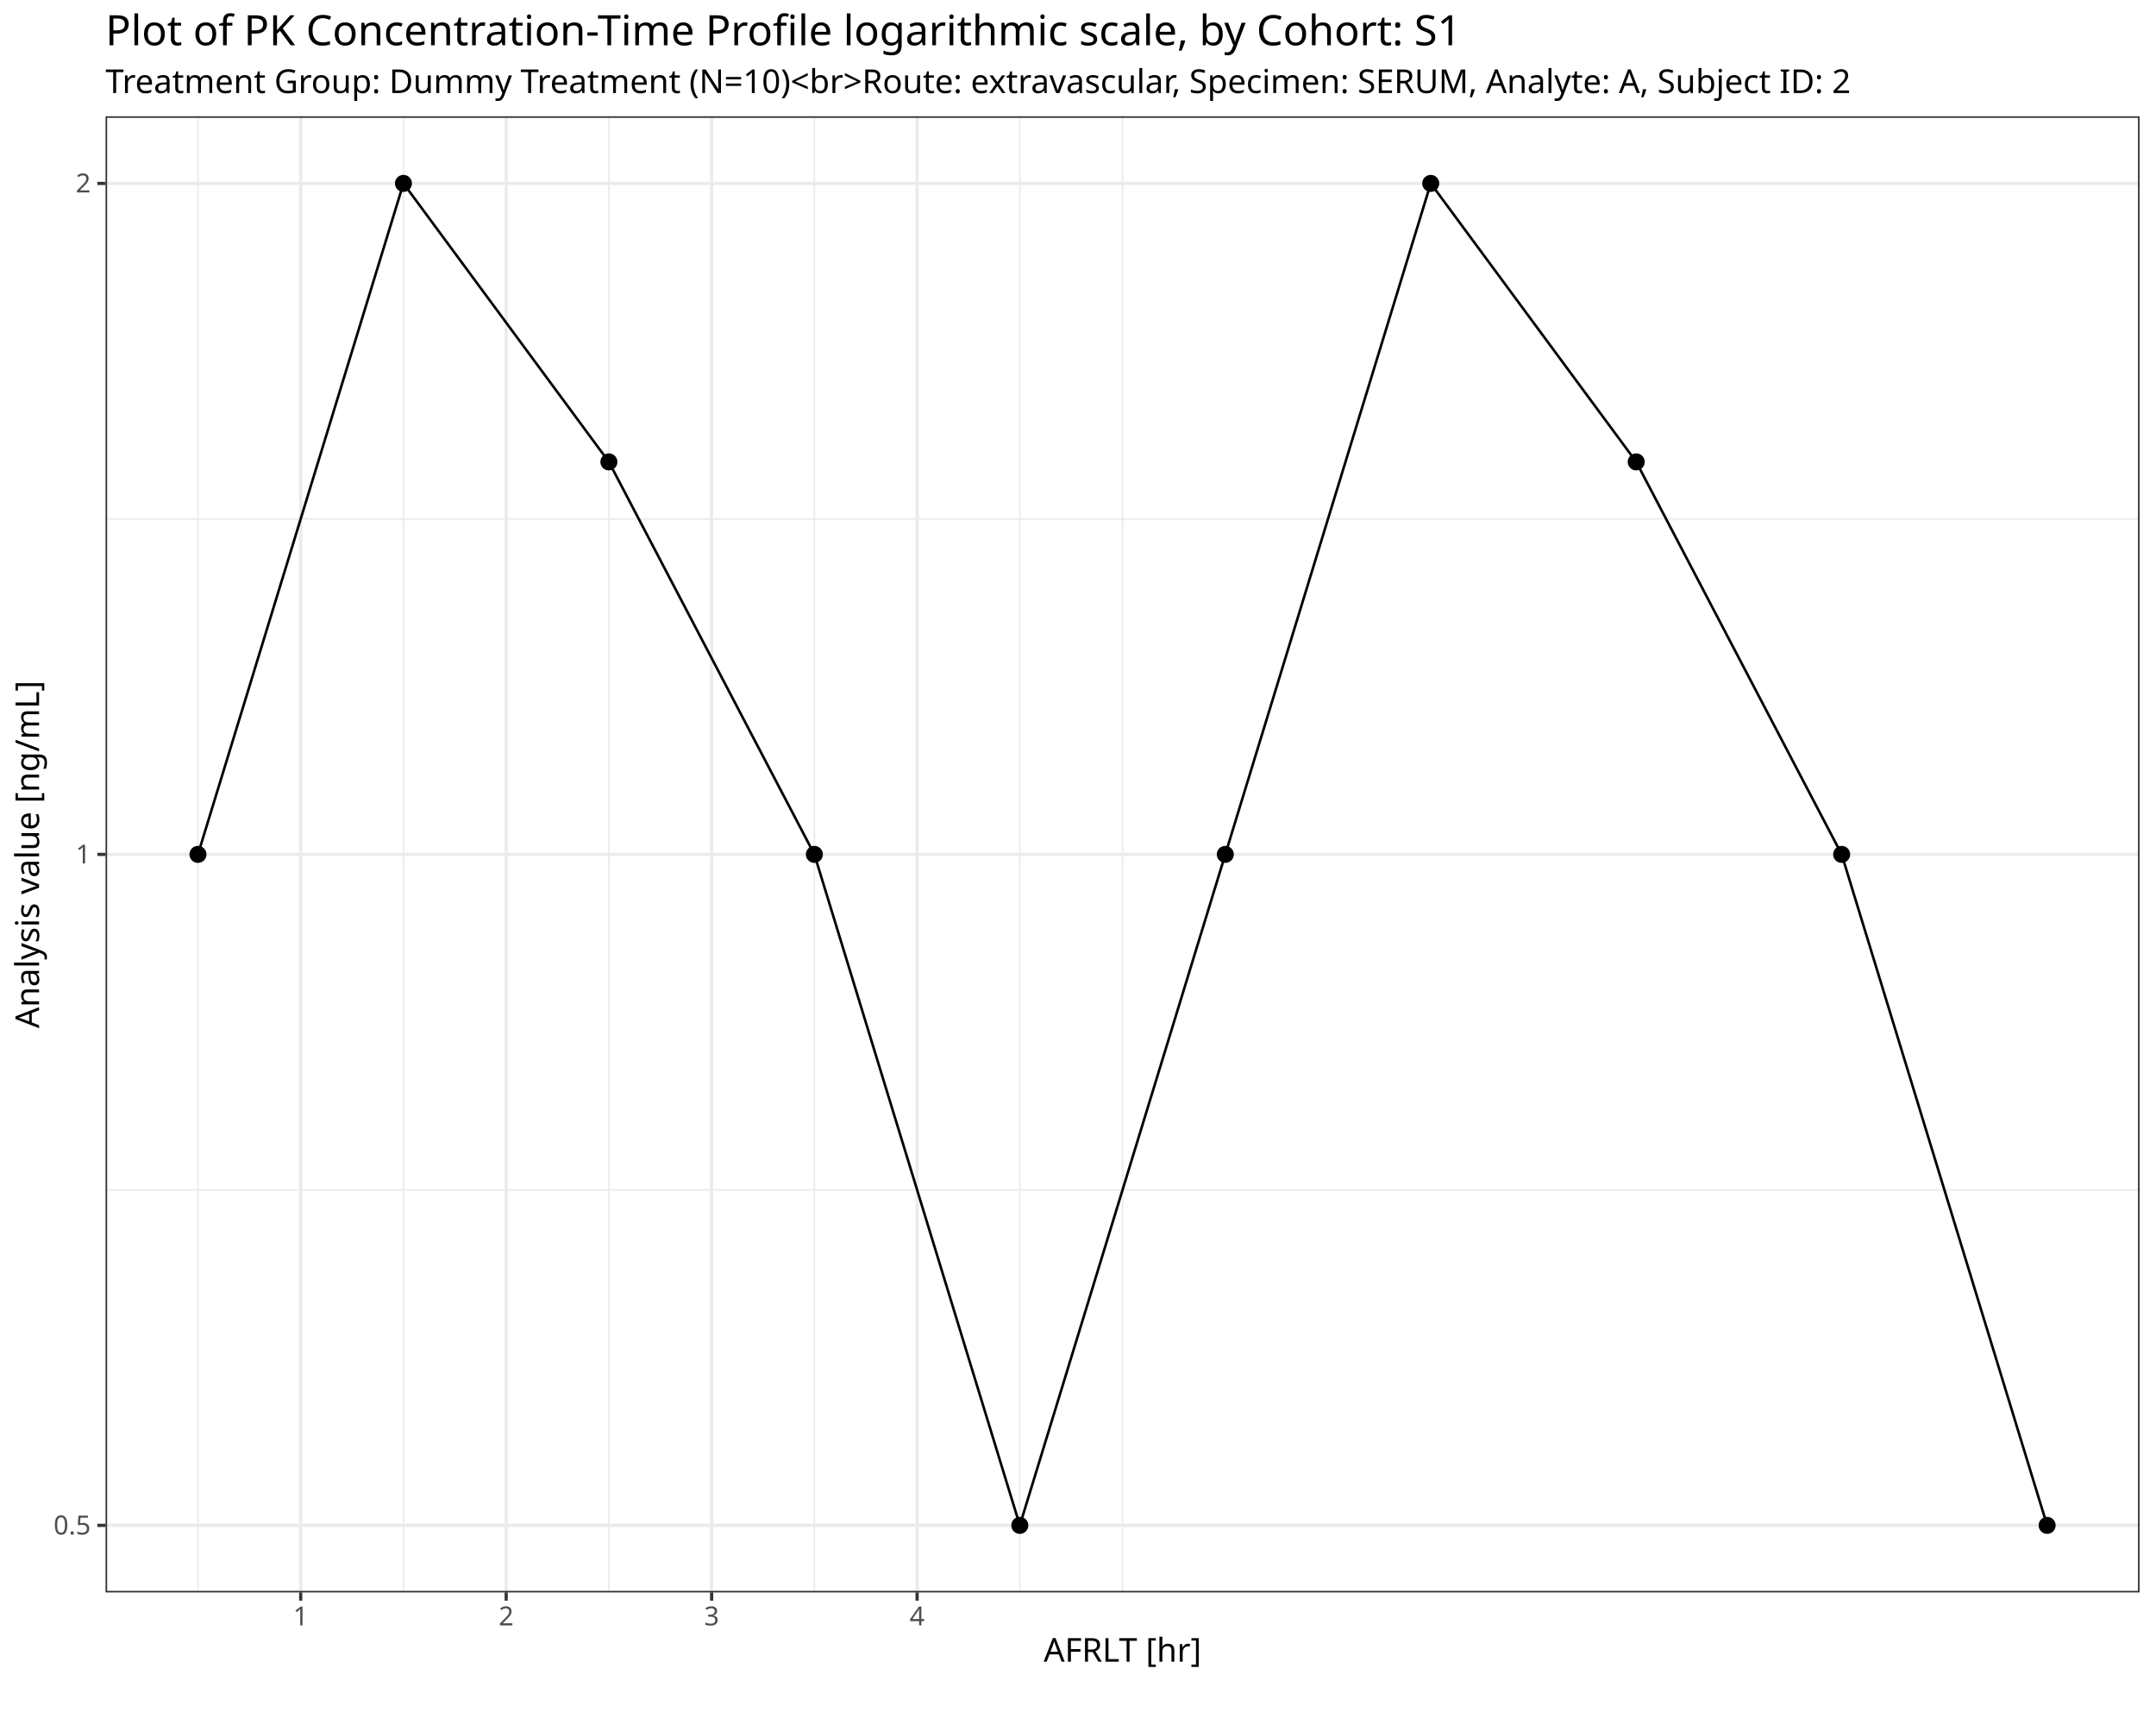
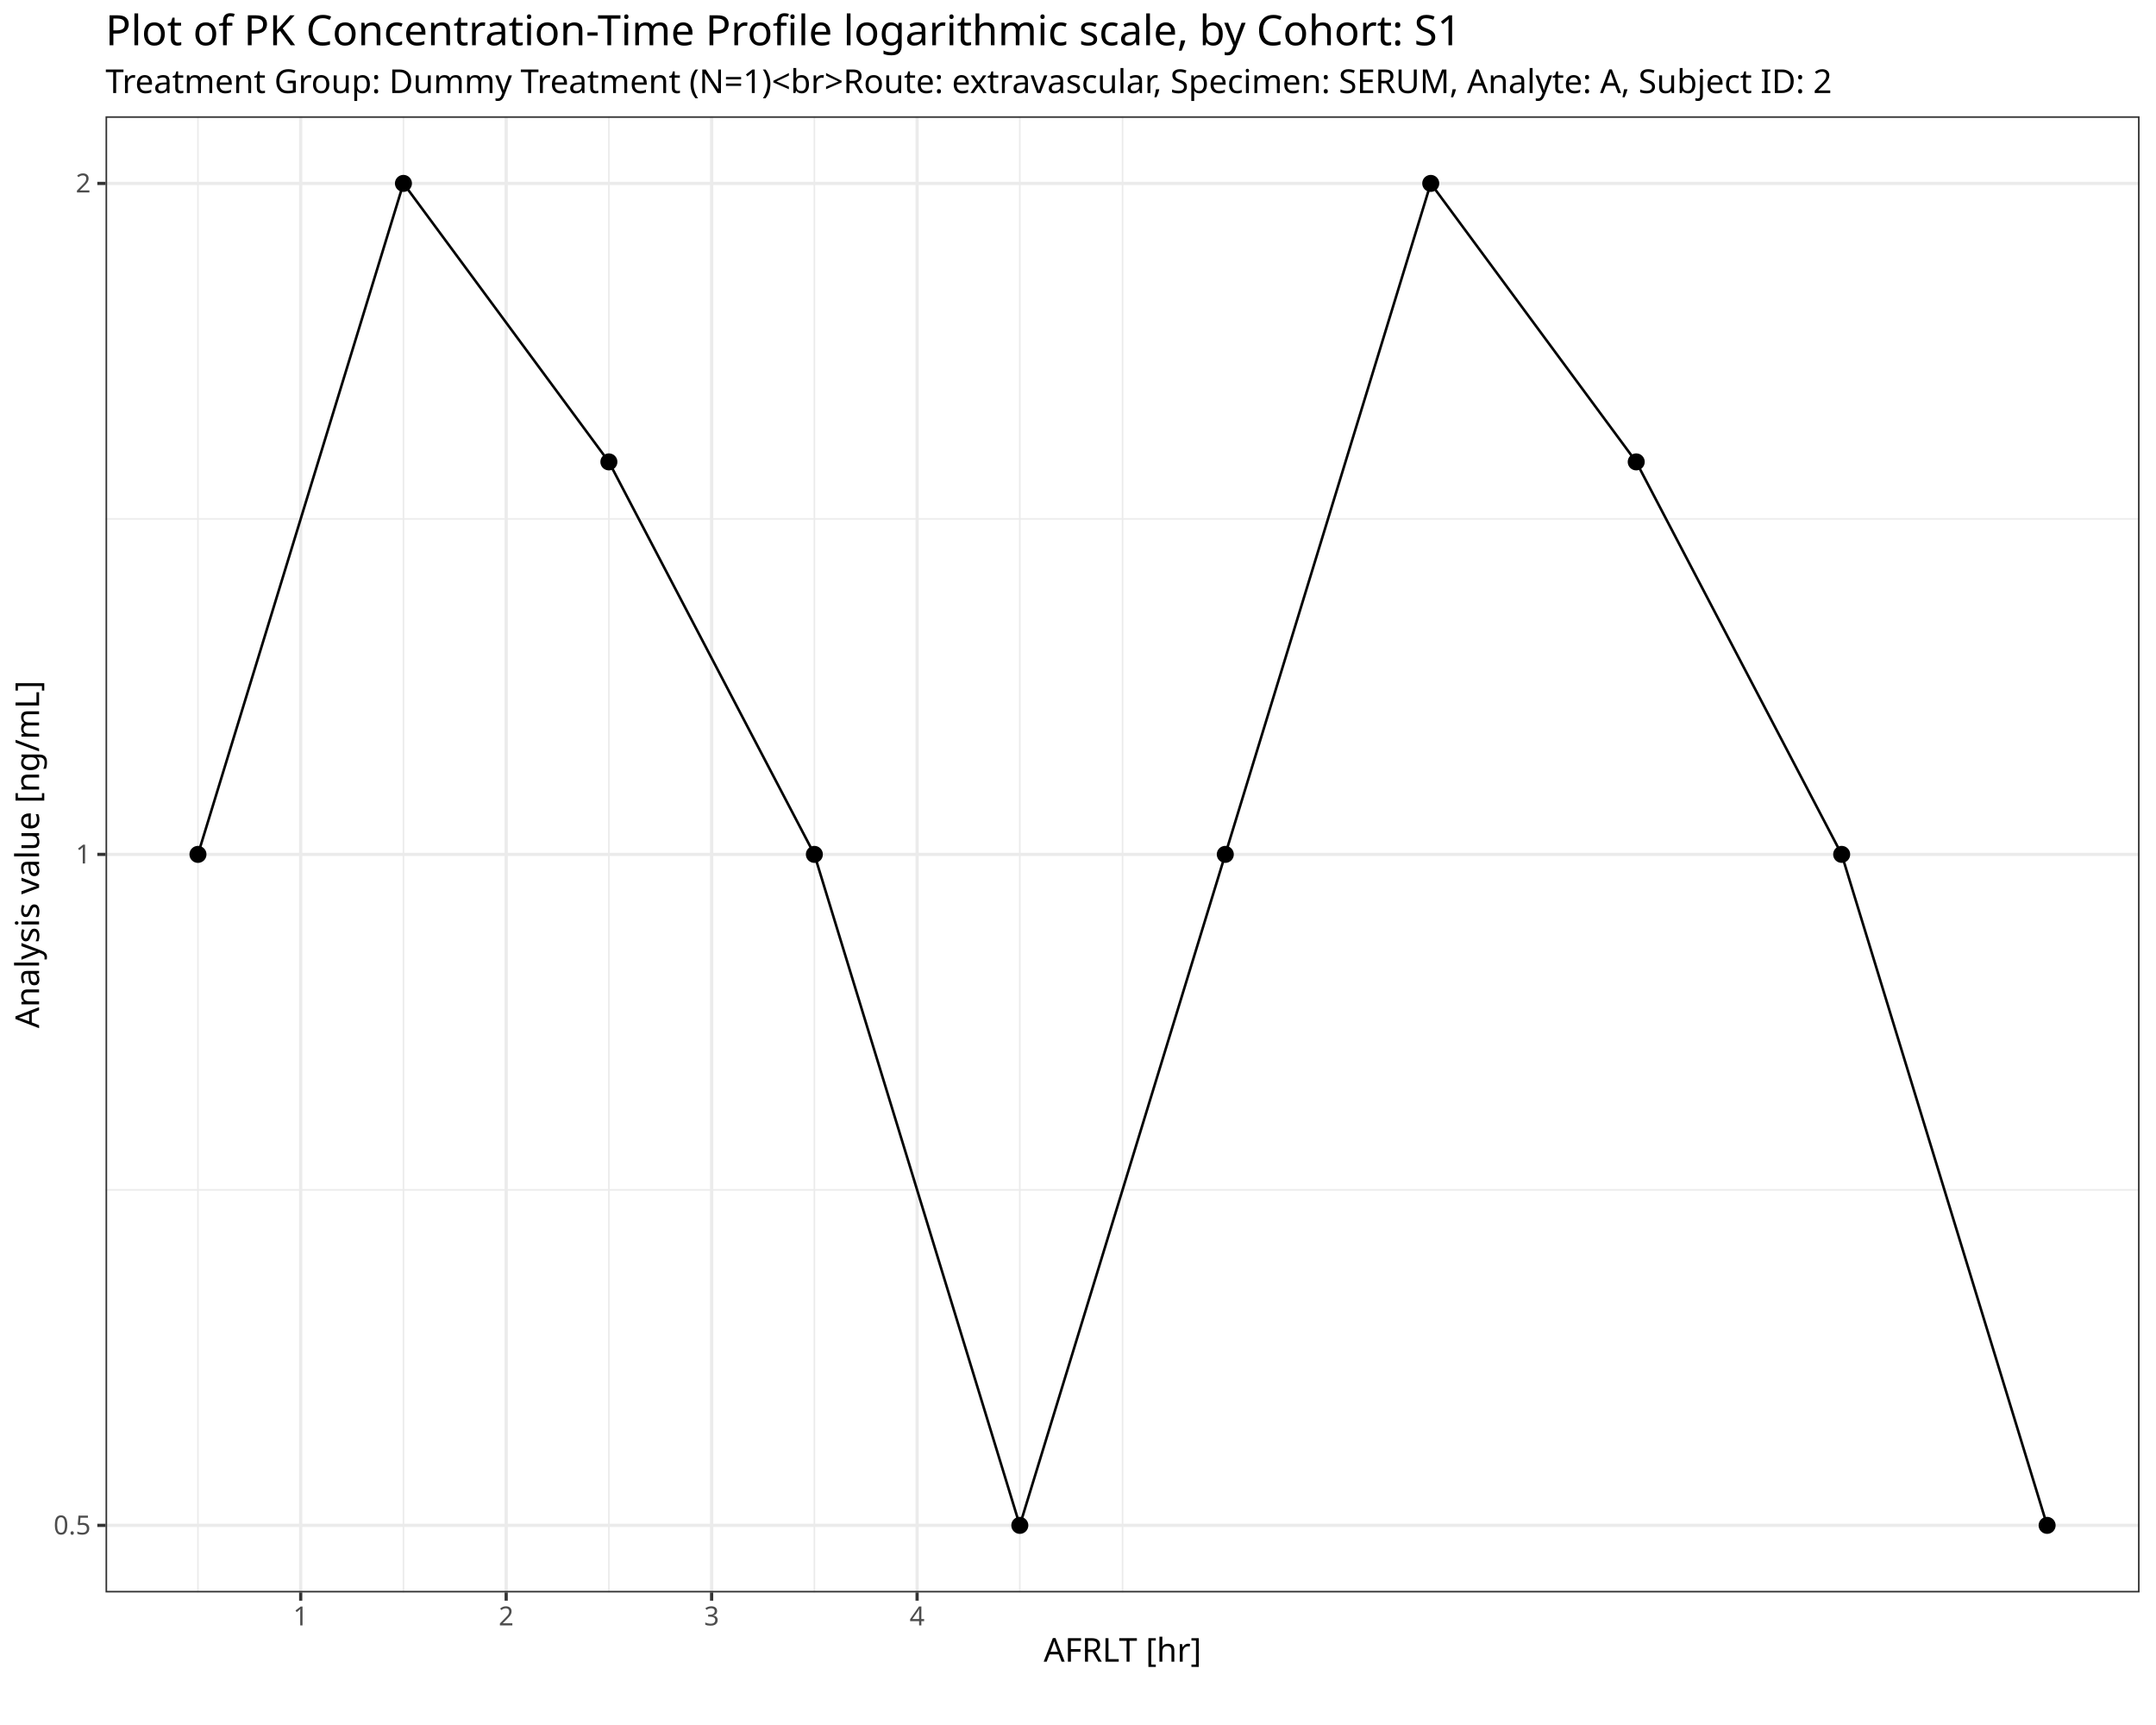
<svg xmlns="http://www.w3.org/2000/svg" class="svglite" data-engine-version="2.0" width="720.00pt" height="576.00pt" viewBox="0 0 720.00 576.00">
  <defs>
    <style type="text/css">
    .svglite line, .svglite polyline, .svglite polygon, .svglite path, .svglite rect, .svglite circle {
      fill: none;
      stroke: #000000;
      stroke-linecap: round;
      stroke-linejoin: round;
      stroke-miterlimit: 10.00;
    }
  </style>
  </defs>
  <rect width="100%" height="100%" style="stroke: none; fill: #FFFFFF;" />
  <defs>
    <clipPath id="cpMC4wMHw3MjAuMDB8MC4wMHw1NzYuMDA=">
      <rect x="0.00" y="0.00" width="720.00" height="576.00" />
    </clipPath>
  </defs>
  <g clip-path="url(#cpMC4wMHw3MjAuMDB8MC4wMHw1NzYuMDA=)">
    <rect x="0.00" y="0.00" width="720.00" height="576.00" style="stroke-width: 1.07; stroke: #FFFFFF; fill: #FFFFFF;" />
  </g>
  <defs>
    <clipPath id="cpMzUuMjR8NzE0LjUyfDM4LjgzfDUzMS43NQ==">
      <rect x="35.24" y="38.83" width="679.28" height="492.92" />
    </clipPath>
  </defs>
  <g clip-path="url(#cpMzUuMjR8NzE0LjUyfDM4LjgzfDUzMS43NQ==)">
    <rect x="35.24" y="38.83" width="679.28" height="492.92" style="stroke-width: 1.07; stroke: none; fill: #FFFFFF;" />
    <polyline points="35.24,397.32 714.52,397.32 " style="stroke-width: 0.53; stroke: #EBEBEB; stroke-linecap: butt;" />
    <polyline points="35.24,173.27 714.52,173.27 " style="stroke-width: 0.53; stroke: #EBEBEB; stroke-linecap: butt;" />
    <polyline points="66.11,531.75 66.11,38.83 " style="stroke-width: 0.53; stroke: #EBEBEB; stroke-linecap: butt;" />
    <polyline points="134.73,531.75 134.73,38.83 " style="stroke-width: 0.53; stroke: #EBEBEB; stroke-linecap: butt;" />
    <polyline points="203.34,531.75 203.34,38.83 " style="stroke-width: 0.53; stroke: #EBEBEB; stroke-linecap: butt;" />
    <polyline points="271.96,531.75 271.96,38.83 " style="stroke-width: 0.53; stroke: #EBEBEB; stroke-linecap: butt;" />
    <polyline points="340.57,531.75 340.57,38.83 " style="stroke-width: 0.53; stroke: #EBEBEB; stroke-linecap: butt;" />
    <polyline points="374.88,531.75 374.88,38.83 " style="stroke-width: 0.53; stroke: #EBEBEB; stroke-linecap: butt;" />
    <polyline points="35.24,509.34 714.52,509.34 " style="stroke-width: 1.07; stroke: #EBEBEB; stroke-linecap: butt;" />
    <polyline points="35.24,285.29 714.52,285.29 " style="stroke-width: 1.07; stroke: #EBEBEB; stroke-linecap: butt;" />
    <polyline points="35.24,61.24 714.52,61.24 " style="stroke-width: 1.07; stroke: #EBEBEB; stroke-linecap: butt;" />
    <polyline points="100.42,531.75 100.42,38.83 " style="stroke-width: 1.07; stroke: #EBEBEB; stroke-linecap: butt;" />
    <polyline points="169.04,531.75 169.04,38.83 " style="stroke-width: 1.07; stroke: #EBEBEB; stroke-linecap: butt;" />
    <polyline points="237.65,531.75 237.65,38.83 " style="stroke-width: 1.07; stroke: #EBEBEB; stroke-linecap: butt;" />
    <polyline points="306.27,531.75 306.27,38.83 " style="stroke-width: 1.07; stroke: #EBEBEB; stroke-linecap: butt;" />
    <polyline points="66.11,285.29 134.73,61.24 203.34,154.23 271.96,285.29 340.57,509.34 409.19,285.29 477.80,61.24 546.42,154.23 615.03,285.29 683.64,509.34 " style="stroke-width: 0.85; stroke-linecap: butt;" />
    <circle cx="66.11" cy="285.29" r="2.49" style="stroke-width: 0.71; fill: #000000;" />
    <circle cx="134.73" cy="61.24" r="2.49" style="stroke-width: 0.71; fill: #000000;" />
    <circle cx="203.34" cy="154.23" r="2.49" style="stroke-width: 0.71; fill: #000000;" />
    <circle cx="271.96" cy="285.29" r="2.49" style="stroke-width: 0.71; fill: #000000;" />
    <circle cx="340.57" cy="509.34" r="2.49" style="stroke-width: 0.71; fill: #000000;" />
    <circle cx="409.19" cy="285.29" r="2.49" style="stroke-width: 0.71; fill: #000000;" />
    <circle cx="477.80" cy="61.24" r="2.49" style="stroke-width: 0.71; fill: #000000;" />
    <circle cx="546.42" cy="154.23" r="2.49" style="stroke-width: 0.71; fill: #000000;" />
    <circle cx="615.03" cy="285.29" r="2.49" style="stroke-width: 0.71; fill: #000000;" />
    <circle cx="683.64" cy="509.34" r="2.49" style="stroke-width: 0.71; fill: #000000;" />
    <rect x="35.24" y="38.83" width="679.28" height="492.92" style="stroke-width: 1.07; stroke: #333333;" />
  </g>
  <g clip-path="url(#cpMC4wMHw3MjAuMDB8MC4wMHw1NzYuMDA=)">
    <text x="30.31" y="512.37" text-anchor="end" style="font-size: 8.80px; fill: #4D4D4D; font-family: sans;" textLength="12.23px" lengthAdjust="spacingAndGlyphs">0.5</text>
    <text x="30.31" y="288.32" text-anchor="end" style="font-size: 8.80px; fill: #4D4D4D; font-family: sans;" textLength="4.89px" lengthAdjust="spacingAndGlyphs">1</text>
    <text x="30.31" y="64.27" text-anchor="end" style="font-size: 8.80px; fill: #4D4D4D; font-family: sans;" textLength="4.89px" lengthAdjust="spacingAndGlyphs">2</text>
    <polyline points="32.50,509.34 35.24,509.34 " style="stroke-width: 1.07; stroke: #333333; stroke-linecap: butt;" />
    <polyline points="32.50,285.29 35.24,285.29 " style="stroke-width: 1.07; stroke: #333333; stroke-linecap: butt;" />
    <polyline points="32.50,61.24 35.24,61.24 " style="stroke-width: 1.07; stroke: #333333; stroke-linecap: butt;" />
    <polyline points="100.42,534.49 100.42,531.75 " style="stroke-width: 1.07; stroke: #333333; stroke-linecap: butt;" />
    <polyline points="169.04,534.49 169.04,531.75 " style="stroke-width: 1.07; stroke: #333333; stroke-linecap: butt;" />
    <polyline points="237.65,534.49 237.65,531.75 " style="stroke-width: 1.07; stroke: #333333; stroke-linecap: butt;" />
    <polyline points="306.27,534.49 306.27,531.75 " style="stroke-width: 1.07; stroke: #333333; stroke-linecap: butt;" />
    <text x="100.42" y="542.74" text-anchor="middle" style="font-size: 8.80px; fill: #4D4D4D; font-family: sans;" textLength="4.89px" lengthAdjust="spacingAndGlyphs">1</text>
    <text x="169.04" y="542.74" text-anchor="middle" style="font-size: 8.80px; fill: #4D4D4D; font-family: sans;" textLength="4.89px" lengthAdjust="spacingAndGlyphs">2</text>
    <text x="237.65" y="542.74" text-anchor="middle" style="font-size: 8.80px; fill: #4D4D4D; font-family: sans;" textLength="4.89px" lengthAdjust="spacingAndGlyphs">3</text>
    <text x="306.27" y="542.74" text-anchor="middle" style="font-size: 8.80px; fill: #4D4D4D; font-family: sans;" textLength="4.89px" lengthAdjust="spacingAndGlyphs">4</text>
    <text x="374.88" y="554.87" text-anchor="middle" style="font-size: 11.00px; font-family: sans;" textLength="53.79px" lengthAdjust="spacingAndGlyphs">AFRLT [hr]</text>
    <text transform="translate(13.05,285.29) rotate(-90)" text-anchor="middle" style="font-size: 11.00px; font-family: sans;" textLength="110.07px" lengthAdjust="spacingAndGlyphs">Analysis value [ng/mL]</text>
-     <text x="35.24" y="31.07" style="font-size: 11.00px; font-family: sans;" textLength="567.75px" lengthAdjust="spacingAndGlyphs">Treatment Group: Dummy Treatment (N=10)&lt;br&gt;Route: extravascular, Specimen: SERUM, Analyte: A, Subject ID: 2</text>
+     <text x="35.24" y="31.07" style="font-size: 11.00px; font-family: sans;" textLength="561.63px" lengthAdjust="spacingAndGlyphs">Treatment Group: Dummy Treatment (N=1)&lt;br&gt;Route: extravascular, Specimen: SERUM, Analyte: A, Subject ID: 2</text>
    <text x="35.24" y="15.11" style="font-size: 14.00px; font-family: sans;" textLength="434.23px" lengthAdjust="spacingAndGlyphs">Plot of PK Concentration-Time Profile logarithmic scale, by Cohort: S1</text>
  </g>
</svg>
